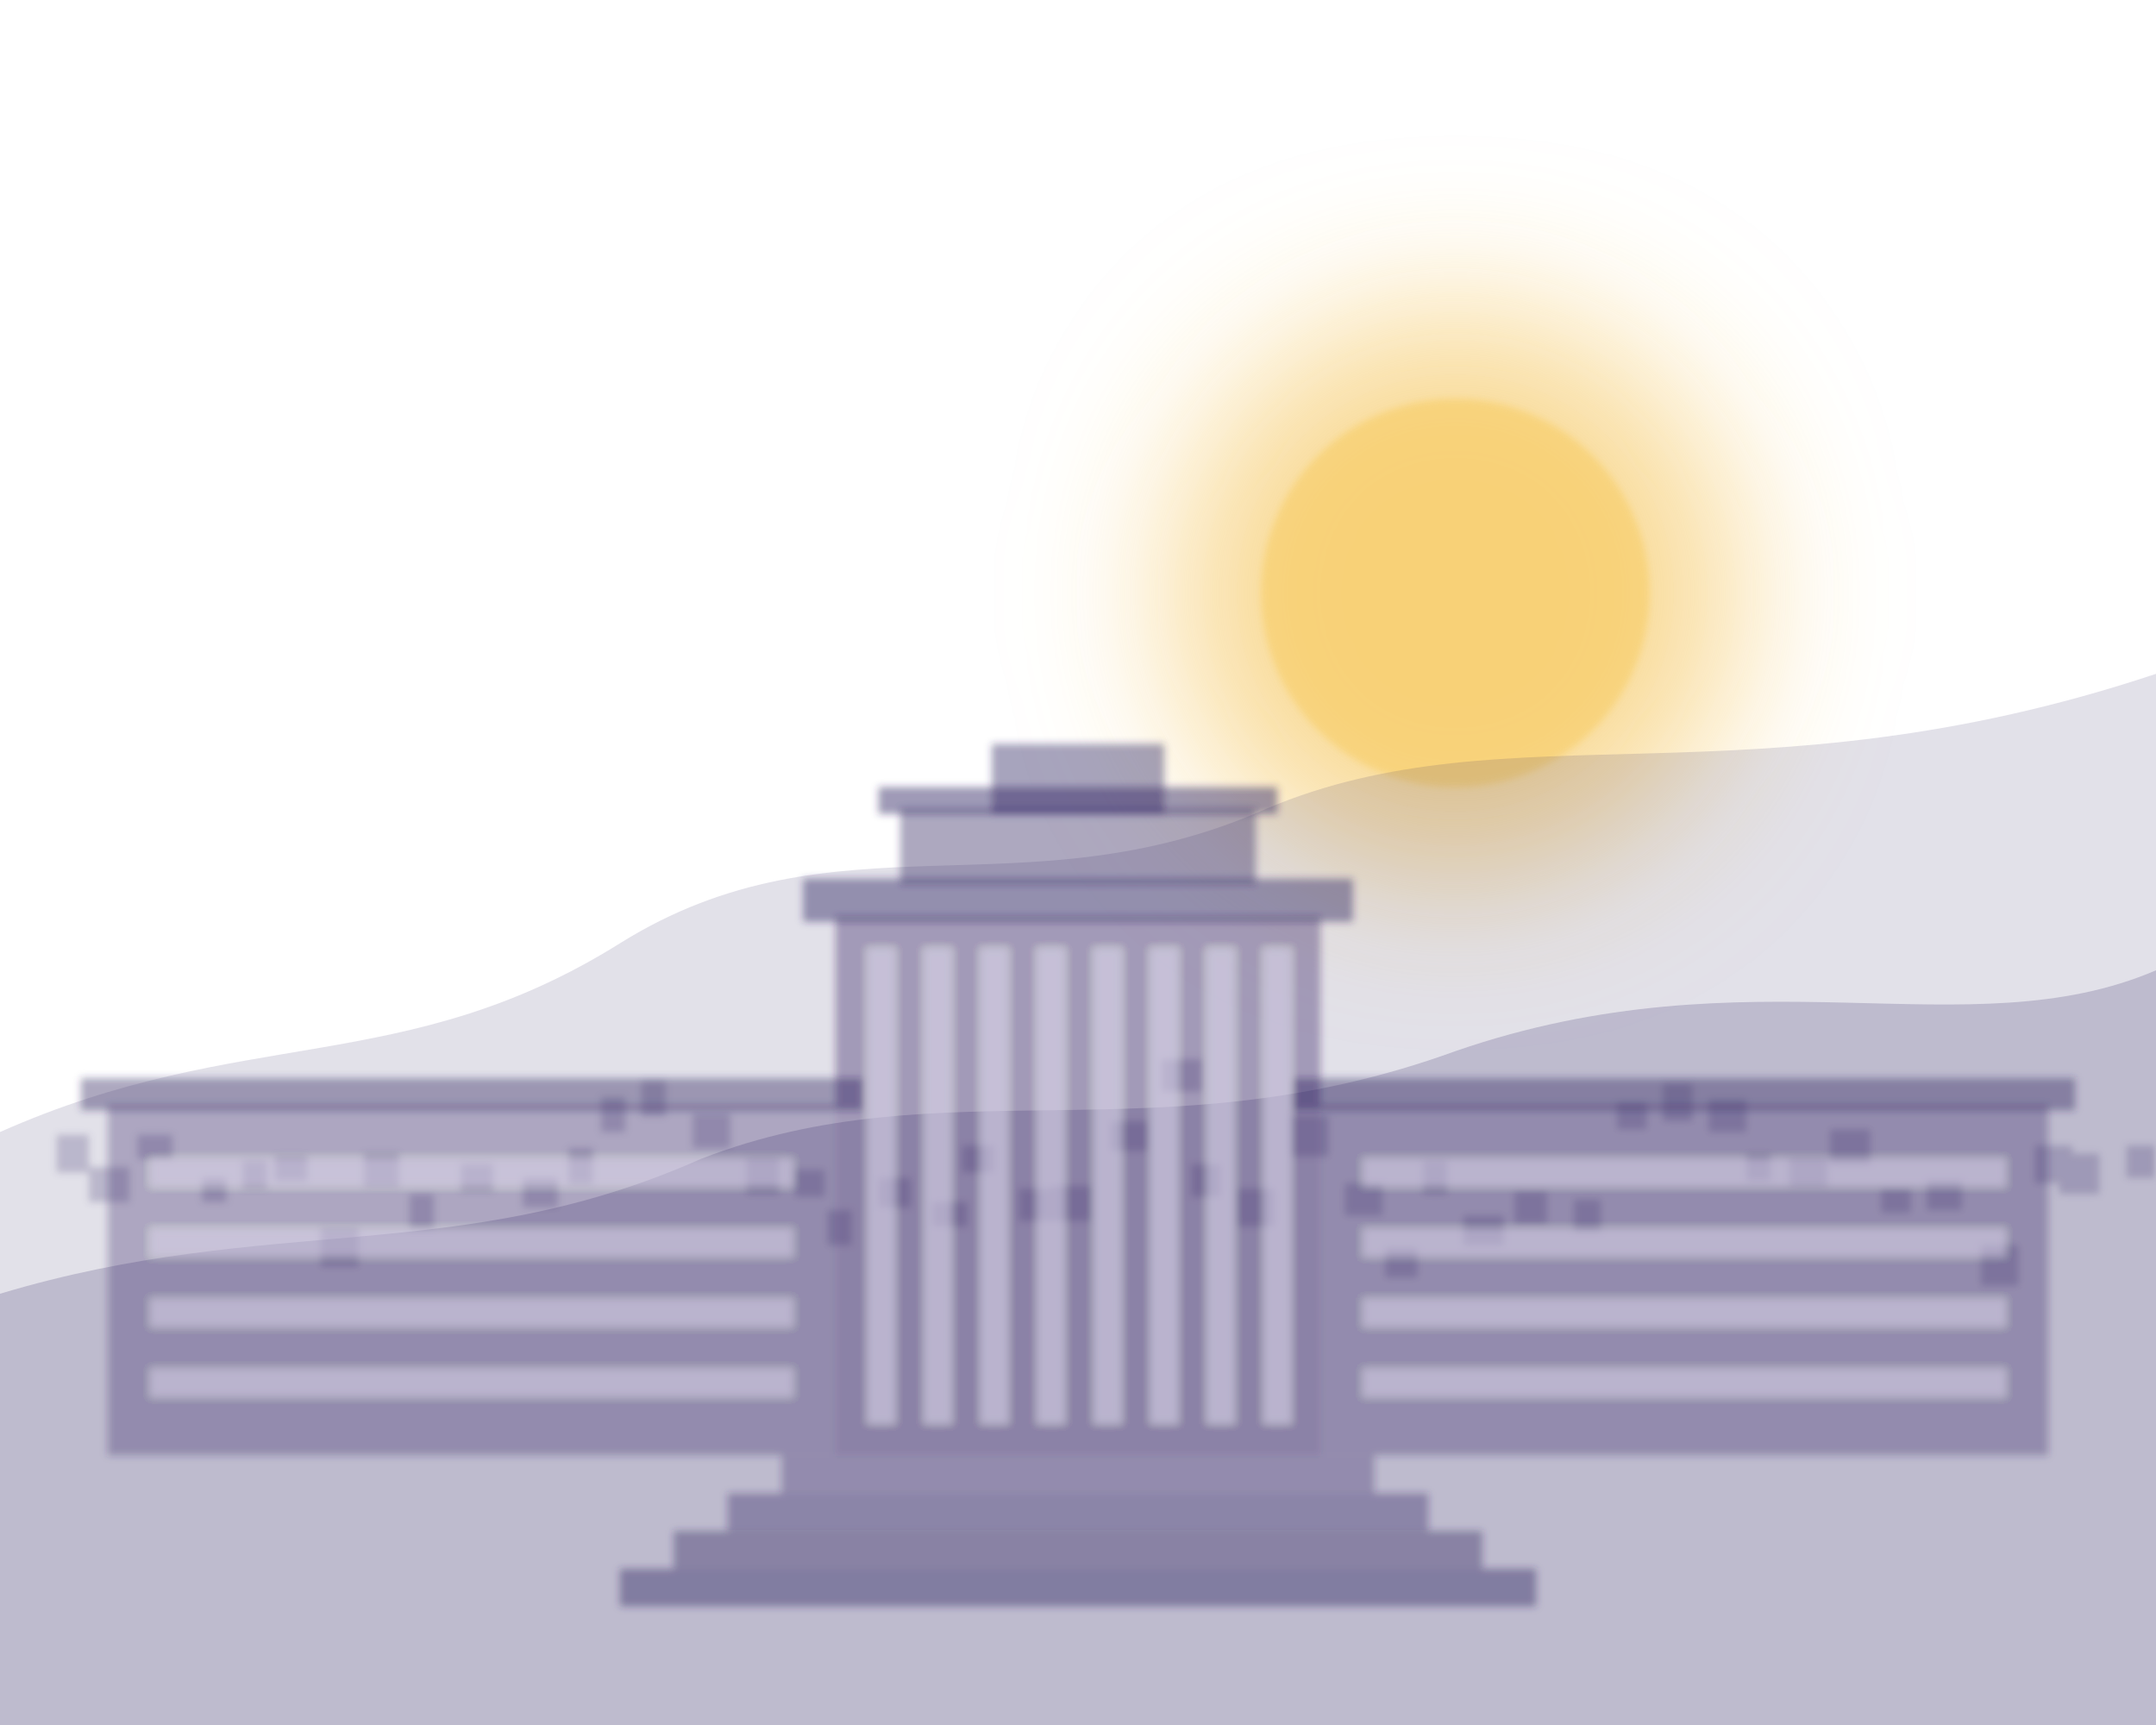
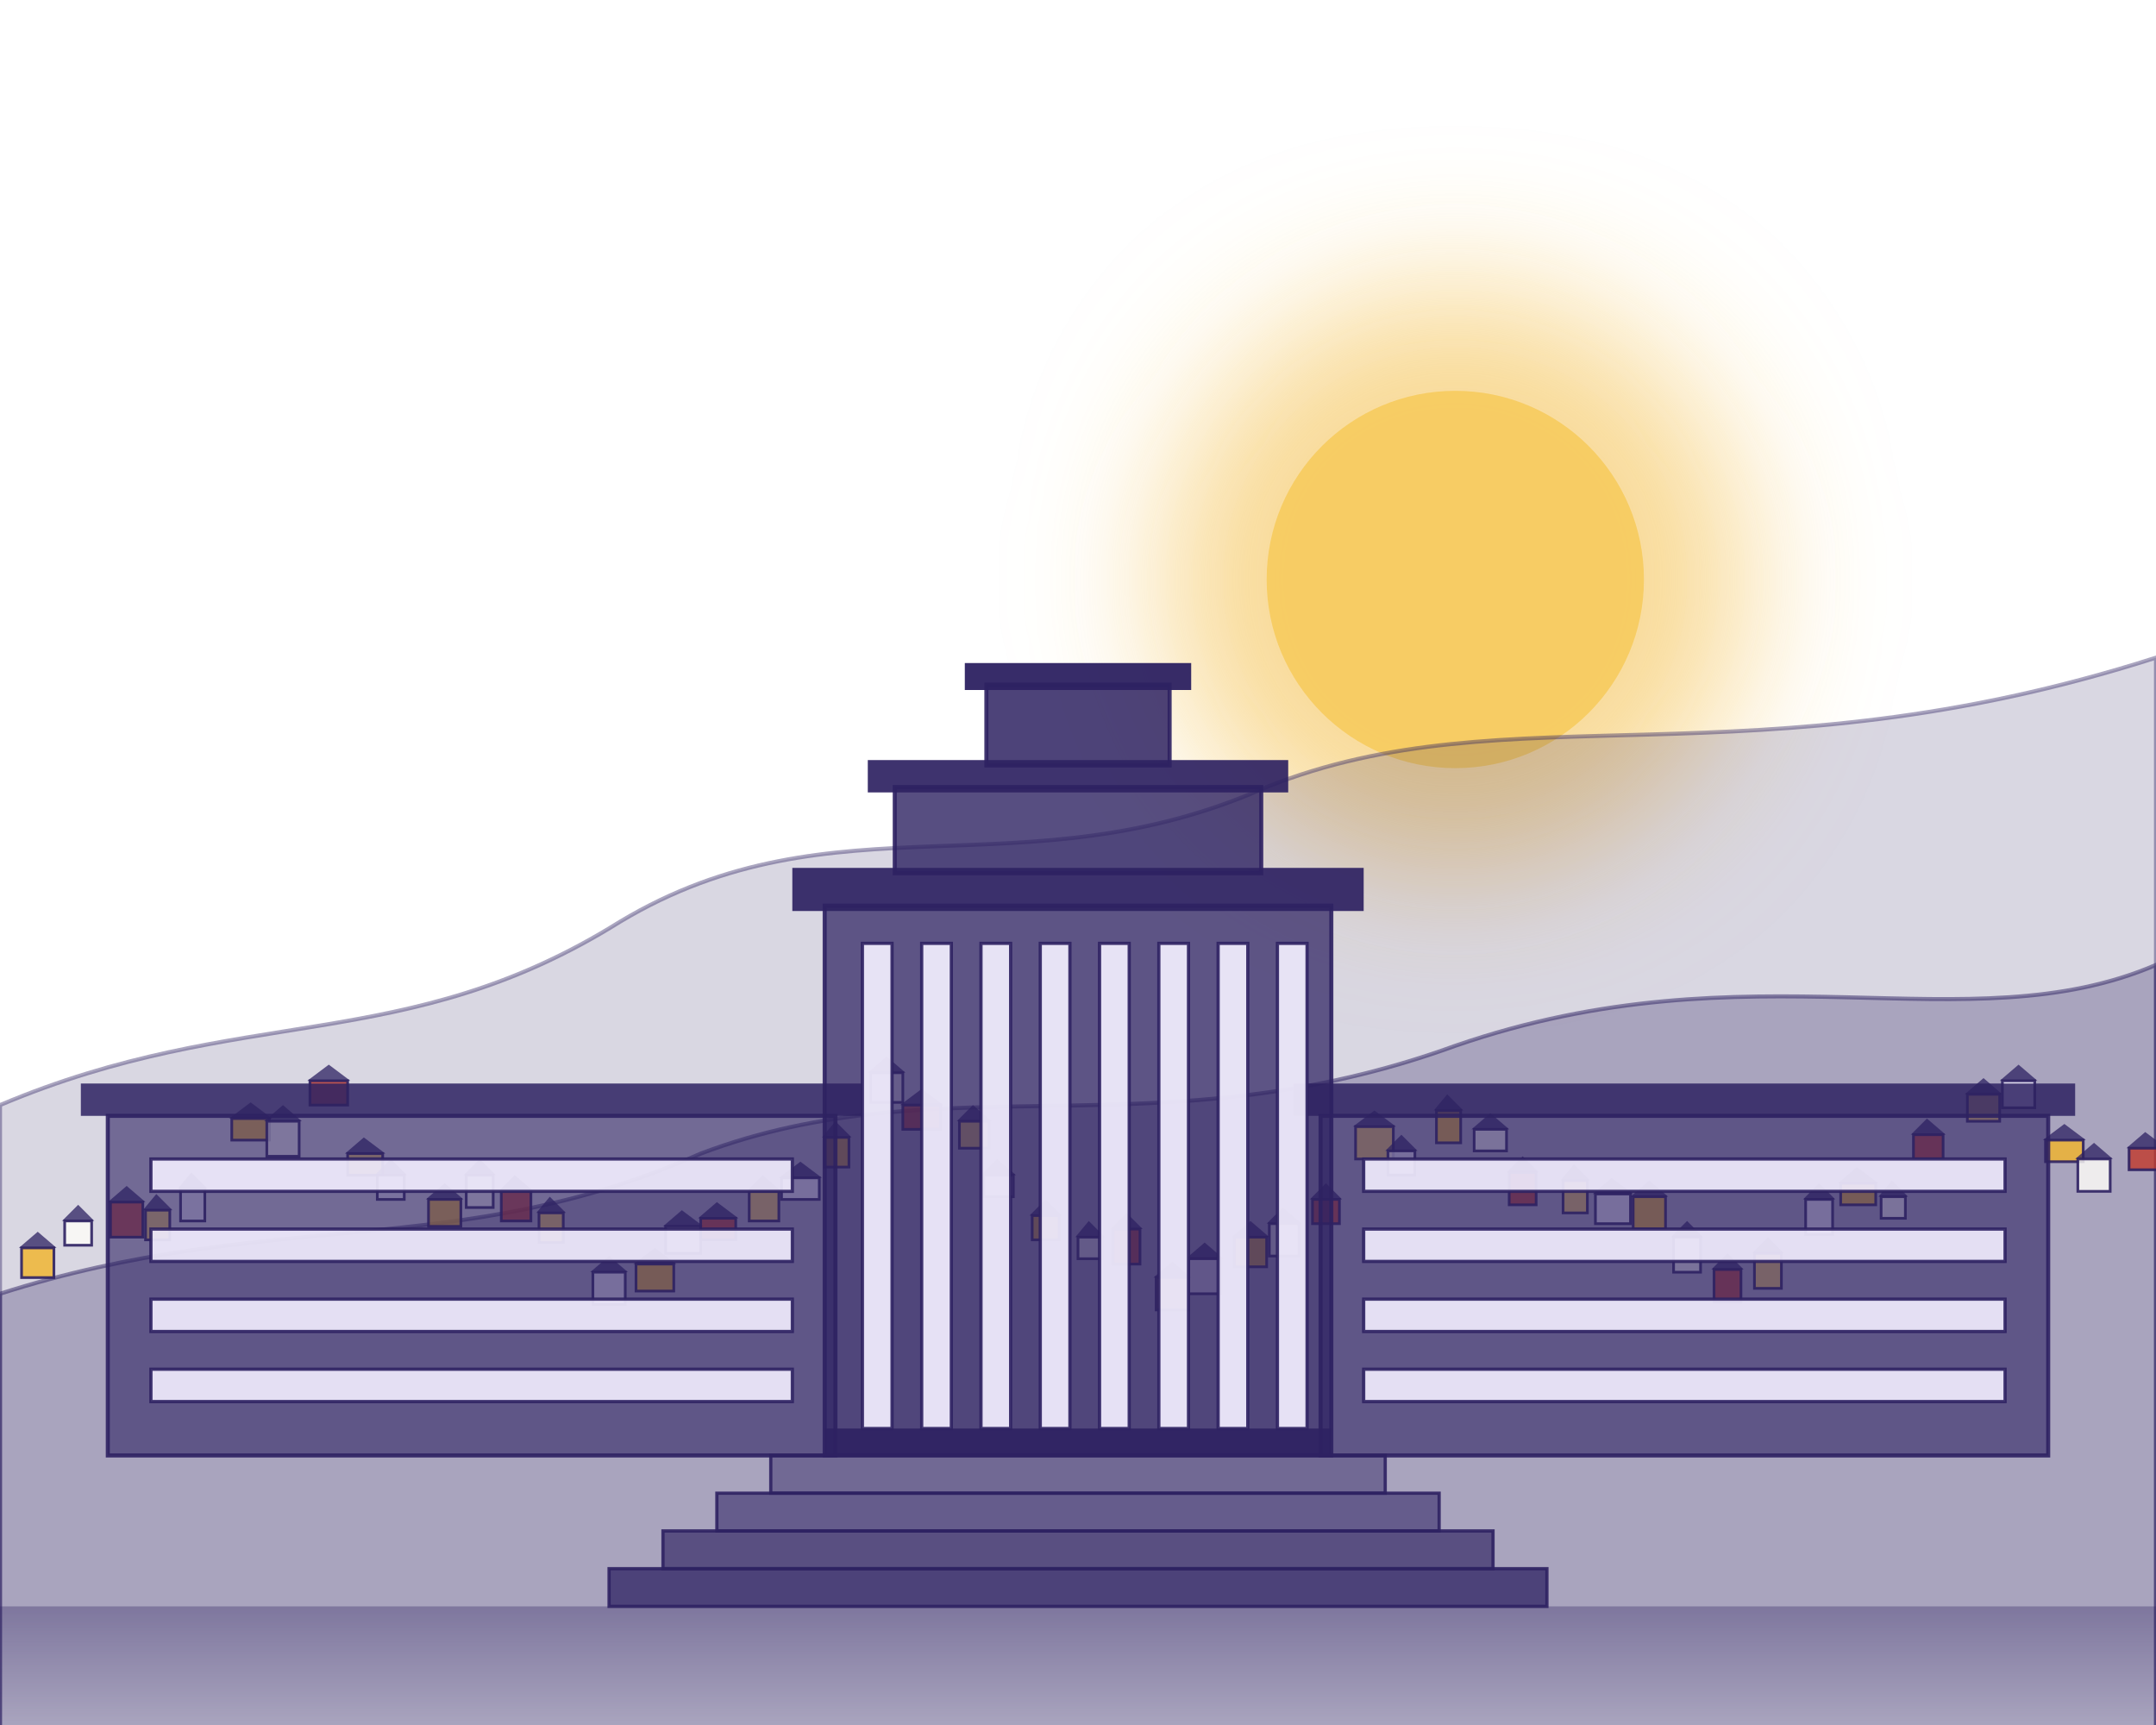
<svg xmlns="http://www.w3.org/2000/svg" viewBox="0 0 800 640" preserveAspectRatio="xMaxYMax slice">
  <defs>
-     <filter id="b" x="-5%" y="-5%" width="110%" height="110%">
-       <feGaussianBlur stdDeviation="1.4" />
-     </filter>
-     <filter id="bb" x="-100%" y="-100%" width="300%" height="300%">
-       <feGaussianBlur stdDeviation="28" />
+     <filter id="g" x="-100%" y="-100%" width="300%" height="300%">
+       <feGaussianBlur stdDeviation="26" />
    </filter>
    <linearGradient id="suelo" x1="0" y1="0" x2="0" y2="1">
-       <stop offset="0" stop-color="#2e2262" stop-opacity=".25" />
+       <stop offset="0" stop-color="#2e2262" stop-opacity=".35" />
      <stop offset="1" stop-color="#2e2262" stop-opacity="0" />
    </linearGradient>
  </defs>
-   <circle cx="540" cy="220" r="105" fill="#f2b42a" opacity=".5" filter="url(#bb)" />
-   <circle cx="540" cy="220" r="72" fill="#f7cb5e" opacity=".55" filter="url(#b)" />
-   <path d="M0 420 C90 380 150 400 230 350 C310 300 380 340 470 300 C560 262 650 300 800 250 L800 760 L0 760Z" fill="#2e2262" opacity=".14" />
-   <path d="M0 480 C100 450 170 470 260 430 C350 395 430 430 540 390 C650 352 730 390 800 360 L800 760 L0 760Z" fill="#2e2262" opacity=".2" />
-   <g filter="url(#b)" fill="#2e2262" opacity=".22">
-     <rect x="21" y="421" width="12" height="14" />
-     <rect x="33" y="433" width="15" height="13" />
-     <rect x="51" y="421" width="13" height="9" />
-     <rect x="75" y="437" width="9" height="9" />
-     <rect x="90" y="431" width="9" height="10" />
-     <rect x="102" y="429" width="12" height="9" />
-     <rect x="119" y="456" width="14" height="14" />
-     <rect x="135" y="428" width="13" height="12" />
-     <rect x="152" y="443" width="9" height="13" />
-     <rect x="171" y="432" width="12" height="10" />
-     <rect x="194" y="437" width="13" height="11" />
-     <rect x="211" y="426" width="9" height="13" />
-     <rect x="223" y="407" width="9" height="13" />
-     <rect x="238" y="401" width="9" height="13" />
-     <rect x="257" y="413" width="14" height="13" />
-     <rect x="277" y="430" width="12" height="13" />
-     <rect x="295" y="434" width="11" height="10" />
-     <rect x="307" y="449" width="9" height="13" />
-     <rect x="326" y="437" width="12" height="11" />
-     <rect x="346" y="446" width="13" height="9" />
-     <rect x="357" y="425" width="12" height="10" />
-     <rect x="378" y="441" width="12" height="12" />
-     <rect x="390" y="440" width="15" height="13" />
-     <rect x="412" y="416" width="14" height="11" />
-     <rect x="431" y="393" width="15" height="12" />
-     <rect x="442" y="432" width="11" height="12" />
-     <rect x="459" y="441" width="14" height="14" />
-     <rect x="479" y="414" width="14" height="15" />
-     <rect x="499" y="439" width="14" height="12" />
-     <rect x="514" y="463" width="12" height="11" />
-     <rect x="528" y="431" width="9" height="12" />
-     <rect x="543" y="451" width="15" height="11" />
-     <rect x="562" y="442" width="12" height="12" />
-     <rect x="584" y="445" width="10" height="12" />
-     <rect x="600" y="409" width="11" height="10" />
-     <rect x="617" y="402" width="11" height="14" />
-     <rect x="634" y="408" width="14" height="12" />
-     <rect x="648" y="428" width="9" height="10" />
-     <rect x="664" y="430" width="14" height="10" />
-     <rect x="679" y="419" width="15" height="13" />
-     <rect x="698" y="441" width="11" height="9" />
-     <rect x="715" y="438" width="13" height="11" />
-     <rect x="735" y="462" width="14" height="15" />
-     <rect x="755" y="425" width="14" height="14" />
-     <rect x="764" y="428" width="15" height="15" />
-     <rect x="789" y="425" width="12" height="12" />
-   </g>
-   <g filter="url(#b)" fill="#2e2262">
-     <rect x="40" y="410" width="270" height="130" opacity=".3" />
-     <rect x="490" y="410" width="270" height="130" opacity=".3" />
-     <rect x="30" y="400" width="290" height="12" opacity=".4" />
-     <rect x="480" y="400" width="290" height="12" opacity=".4" />
-     <rect x="56" y="430" width="238" height="10" fill="#e9e4f7" opacity=".45" />
-     <rect x="506" y="430" width="238" height="10" fill="#e9e4f7" opacity=".45" />
-     <rect x="56" y="456" width="238" height="10" fill="#e9e4f7" opacity=".45" />
-     <rect x="506" y="456" width="238" height="10" fill="#e9e4f7" opacity=".45" />
-     <rect x="56" y="482" width="238" height="10" fill="#e9e4f7" opacity=".45" />
-     <rect x="506" y="482" width="238" height="10" fill="#e9e4f7" opacity=".45" />
-     <rect x="56" y="508" width="238" height="10" fill="#e9e4f7" opacity=".45" />
-     <rect x="506" y="508" width="238" height="10" fill="#e9e4f7" opacity=".45" />
-     <rect x="310" y="340" width="180" height="200" opacity=".36" />
-     <rect x="298" y="326" width="204" height="16" opacity=".44" />
-     <rect x="334" y="300" width="132" height="28" opacity=".4" />
-     <rect x="368" y="276" width="64" height="26" opacity=".42" />
-     <rect x="326" y="292" width="148" height="10" opacity=".46" />
-     <rect x="322" y="352" width="10" height="176" fill="#e9e4f7" opacity=".5" />
-     <rect x="343" y="352" width="10" height="176" fill="#e9e4f7" opacity=".5" />
-     <rect x="364" y="352" width="10" height="176" fill="#e9e4f7" opacity=".5" />
-     <rect x="385" y="352" width="10" height="176" fill="#e9e4f7" opacity=".5" />
-     <rect x="406" y="352" width="10" height="176" fill="#e9e4f7" opacity=".5" />
-     <rect x="427" y="352" width="10" height="176" fill="#e9e4f7" opacity=".5" />
-     <rect x="448" y="352" width="10" height="176" fill="#e9e4f7" opacity=".5" />
-     <rect x="469" y="352" width="10" height="176" fill="#e9e4f7" opacity=".5" />
-     <rect x="290" y="540" width="220" height="14" opacity="0.3" />
-     <rect x="270" y="554" width="260" height="14" opacity="0.34" />
-     <rect x="250" y="568" width="300" height="14" opacity="0.38" />
-     <rect x="230" y="582" width="340" height="14" opacity="0.42" />
-   </g>
+   <circle cx="540" cy="215" r="108" fill="#f2b42a" opacity=".5" filter="url(#g)" />
+   <circle cx="540" cy="215" r="70" fill="#f7cb5e" opacity=".9" />
+   <path d="M0 410 C90 372 150 392 230 342 C310 294 380 332 470 292 C560 256 650 292 800 244 L800 760 L0 760Z" fill="#2e2262" fill-opacity=".18" stroke="#2e2262" stroke-opacity=".4" stroke-width="1.5" />
+   <path d="M0 480 C100 448 170 468 260 428 C350 394 430 428 540 388 C650 350 730 388 800 358 L800 760 L0 760Z" fill="#2e2262" fill-opacity=".28" stroke="#2e2262" stroke-opacity=".5" stroke-width="1.5" />
+   <rect x="8" y="463" width="12" height="11" fill="#f2b42a" fill-opacity="0.8" stroke="#2e2262" stroke-width="1" stroke-opacity=".9" />
+   <polygon points="7,463 14,457 21,463" fill="#2e2262" fill-opacity=".75" />
+   <rect x="24" y="453" width="10" height="9" fill="#fffdf8" fill-opacity="0.8" stroke="#2e2262" stroke-width="1" stroke-opacity=".9" />
+   <polygon points="23,453 29,447 35,453" fill="#2e2262" fill-opacity=".75" />
+   <rect x="41" y="446" width="12" height="13" fill="#c0392b" fill-opacity="0.8" stroke="#2e2262" stroke-width="1" stroke-opacity=".9" />
+   <polygon points="40,446 47,440 54,446" fill="#2e2262" fill-opacity=".75" />
+   <rect x="54" y="449" width="9" height="11" fill="#f7cb5e" fill-opacity="0.8" stroke="#2e2262" stroke-width="1" stroke-opacity=".9" />
+   <polygon points="53,449 58,443 64,449" fill="#2e2262" fill-opacity=".75" />
+   <rect x="67" y="441" width="9" height="12" fill="#f3efff" fill-opacity="0.8" stroke="#2e2262" stroke-width="1" stroke-opacity=".9" />
+   <polygon points="66,441 71,435 77,441" fill="#2e2262" fill-opacity=".75" />
+   <rect x="86" y="415" width="14" height="8" fill="#f2b42a" fill-opacity="0.8" stroke="#2e2262" stroke-width="1" stroke-opacity=".9" />
+   <polygon points="85,415 93,409 101,415" fill="#2e2262" fill-opacity=".75" />
+   <rect x="99" y="416" width="12" height="13" fill="#fffdf8" fill-opacity="0.8" stroke="#2e2262" stroke-width="1" stroke-opacity=".9" />
+   <polygon points="98,416 105,410 112,416" fill="#2e2262" fill-opacity=".75" />
+   <rect x="115" y="401" width="14" height="9" fill="#c0392b" fill-opacity="0.8" stroke="#2e2262" stroke-width="1" stroke-opacity=".9" />
+   <polygon points="114,401 122,395 130,401" fill="#2e2262" fill-opacity=".75" />
+   <rect x="129" y="428" width="13" height="8" fill="#f7cb5e" fill-opacity="0.8" stroke="#2e2262" stroke-width="1" stroke-opacity=".9" />
+   <polygon points="128,428 135,422 143,428" fill="#2e2262" fill-opacity=".75" />
+   <rect x="140" y="436" width="10" height="9" fill="#f3efff" fill-opacity="0.8" stroke="#2e2262" stroke-width="1" stroke-opacity=".9" />
+   <polygon points="139,436 145,430 151,436" fill="#2e2262" fill-opacity=".75" />
+   <rect x="159" y="445" width="12" height="10" fill="#f2b42a" fill-opacity="0.8" stroke="#2e2262" stroke-width="1" stroke-opacity=".9" />
+   <polygon points="158,445 165,439 172,445" fill="#2e2262" fill-opacity=".75" />
+   <rect x="173" y="436" width="10" height="12" fill="#fffdf8" fill-opacity="0.8" stroke="#2e2262" stroke-width="1" stroke-opacity=".9" />
+   <polygon points="172,436 178,430 184,436" fill="#2e2262" fill-opacity=".75" />
+   <rect x="186" y="442" width="11" height="11" fill="#c0392b" fill-opacity="0.8" stroke="#2e2262" stroke-width="1" stroke-opacity=".9" />
+   <polygon points="185,442 191,436 198,442" fill="#2e2262" fill-opacity=".75" />
+   <rect x="200" y="450" width="9" height="11" fill="#f7cb5e" fill-opacity="0.8" stroke="#2e2262" stroke-width="1" stroke-opacity=".9" />
+   <polygon points="199,450 204,444 210,450" fill="#2e2262" fill-opacity=".75" />
+   <rect x="220" y="472" width="12" height="12" fill="#f3efff" fill-opacity="0.8" stroke="#2e2262" stroke-width="1" stroke-opacity=".9" />
+   <polygon points="219,472 226,466 233,472" fill="#2e2262" fill-opacity=".75" />
+   <rect x="236" y="469" width="14" height="10" fill="#f2b42a" fill-opacity="0.8" stroke="#2e2262" stroke-width="1" stroke-opacity=".9" />
+   <polygon points="235,469 243,463 251,469" fill="#2e2262" fill-opacity=".75" />
+   <rect x="247" y="455" width="13" height="10" fill="#fffdf8" fill-opacity="0.8" stroke="#2e2262" stroke-width="1" stroke-opacity=".9" />
+   <polygon points="246,455 253,449 261,455" fill="#2e2262" fill-opacity=".75" />
+   <rect x="260" y="452" width="13" height="8" fill="#c0392b" fill-opacity="0.8" stroke="#2e2262" stroke-width="1" stroke-opacity=".9" />
+   <polygon points="259,452 266,446 274,452" fill="#2e2262" fill-opacity=".75" />
+   <rect x="278" y="442" width="11" height="11" fill="#f7cb5e" fill-opacity="0.8" stroke="#2e2262" stroke-width="1" stroke-opacity=".9" />
+   <polygon points="277,442 283,436 290,442" fill="#2e2262" fill-opacity=".75" />
+   <rect x="290" y="437" width="14" height="8" fill="#f3efff" fill-opacity="0.8" stroke="#2e2262" stroke-width="1" stroke-opacity=".9" />
+   <polygon points="289,437 297,431 305,437" fill="#2e2262" fill-opacity=".75" />
+   <rect x="306" y="422" width="9" height="11" fill="#f2b42a" fill-opacity="0.8" stroke="#2e2262" stroke-width="1" stroke-opacity=".9" />
+   <polygon points="305,422 310,416 316,422" fill="#2e2262" fill-opacity=".75" />
+   <rect x="323" y="398" width="12" height="11" fill="#fffdf8" fill-opacity="0.8" stroke="#2e2262" stroke-width="1" stroke-opacity=".9" />
+   <polygon points="322,398 329,392 336,398" fill="#2e2262" fill-opacity=".75" />
+   <rect x="335" y="410" width="14" height="9" fill="#c0392b" fill-opacity="0.8" stroke="#2e2262" stroke-width="1" stroke-opacity=".9" />
+   <polygon points="334,410 342,404 350,410" fill="#2e2262" fill-opacity=".75" />
+   <rect x="356" y="416" width="11" height="10" fill="#f7cb5e" fill-opacity="0.8" stroke="#2e2262" stroke-width="1" stroke-opacity=".9" />
+   <polygon points="355,416 361,410 368,416" fill="#2e2262" fill-opacity=".75" />
+   <rect x="365" y="436" width="11" height="8" fill="#f3efff" fill-opacity="0.8" stroke="#2e2262" stroke-width="1" stroke-opacity=".9" />
+   <polygon points="364,436 370,430 377,436" fill="#2e2262" fill-opacity=".75" />
+   <rect x="383" y="451" width="10" height="9" fill="#f2b42a" fill-opacity="0.8" stroke="#2e2262" stroke-width="1" stroke-opacity=".9" />
+   <polygon points="382,451 388,445 394,451" fill="#2e2262" fill-opacity=".75" />
+   <rect x="400" y="459" width="9" height="8" fill="#fffdf8" fill-opacity="0.8" stroke="#2e2262" stroke-width="1" stroke-opacity=".9" />
+   <polygon points="399,459 404,453 410,459" fill="#2e2262" fill-opacity=".75" />
+   <rect x="413" y="456" width="10" height="13" fill="#c0392b" fill-opacity="0.8" stroke="#2e2262" stroke-width="1" stroke-opacity=".9" />
+   <polygon points="412,456 418,450 424,456" fill="#2e2262" fill-opacity=".75" />
+   <rect x="429" y="474" width="12" height="12" fill="#f7cb5e" fill-opacity="0.8" stroke="#2e2262" stroke-width="1" stroke-opacity=".9" />
+   <polygon points="428,474 435,468 442,474" fill="#2e2262" fill-opacity=".75" />
+   <rect x="441" y="467" width="12" height="13" fill="#f3efff" fill-opacity="0.8" stroke="#2e2262" stroke-width="1" stroke-opacity=".9" />
+   <polygon points="440,467 447,461 454,467" fill="#2e2262" fill-opacity=".75" />
+   <rect x="458" y="459" width="12" height="11" fill="#f2b42a" fill-opacity="0.8" stroke="#2e2262" stroke-width="1" stroke-opacity=".9" />
+   <polygon points="457,459 464,453 471,459" fill="#2e2262" fill-opacity=".75" />
+   <rect x="471" y="454" width="11" height="12" fill="#fffdf8" fill-opacity="0.8" stroke="#2e2262" stroke-width="1" stroke-opacity=".9" />
+   <polygon points="470,454 476,448 483,454" fill="#2e2262" fill-opacity=".75" />
+   <rect x="487" y="445" width="10" height="9" fill="#c0392b" fill-opacity="0.8" stroke="#2e2262" stroke-width="1" stroke-opacity=".9" />
+   <polygon points="486,445 492,439 498,445" fill="#2e2262" fill-opacity=".75" />
+   <rect x="503" y="418" width="14" height="12" fill="#f7cb5e" fill-opacity="0.8" stroke="#2e2262" stroke-width="1" stroke-opacity=".9" />
+   <polygon points="502,418 510,412 518,418" fill="#2e2262" fill-opacity=".75" />
+   <rect x="515" y="427" width="10" height="9" fill="#f3efff" fill-opacity="0.8" stroke="#2e2262" stroke-width="1" stroke-opacity=".9" />
+   <polygon points="514,427 520,421 526,427" fill="#2e2262" fill-opacity=".75" />
+   <rect x="533" y="412" width="9" height="12" fill="#f2b42a" fill-opacity="0.8" stroke="#2e2262" stroke-width="1" stroke-opacity=".9" />
+   <polygon points="532,412 537,406 543,412" fill="#2e2262" fill-opacity=".75" />
+   <rect x="547" y="419" width="12" height="8" fill="#fffdf8" fill-opacity="0.8" stroke="#2e2262" stroke-width="1" stroke-opacity=".9" />
+   <polygon points="546,419 553,413 560,419" fill="#2e2262" fill-opacity=".75" />
+   <rect x="560" y="435" width="10" height="12" fill="#c0392b" fill-opacity="0.8" stroke="#2e2262" stroke-width="1" stroke-opacity=".9" />
+   <polygon points="559,435 565,429 571,435" fill="#2e2262" fill-opacity=".75" />
+   <rect x="580" y="438" width="9" height="12" fill="#f7cb5e" fill-opacity="0.8" stroke="#2e2262" stroke-width="1" stroke-opacity=".9" />
+   <polygon points="579,438 584,432 590,438" fill="#2e2262" fill-opacity=".75" />
+   <rect x="592" y="443" width="13" height="11" fill="#f3efff" fill-opacity="0.8" stroke="#2e2262" stroke-width="1" stroke-opacity=".9" />
+   <polygon points="591,443 598,437 606,443" fill="#2e2262" fill-opacity=".75" />
+   <rect x="606" y="444" width="12" height="12" fill="#f2b42a" fill-opacity="0.8" stroke="#2e2262" stroke-width="1" stroke-opacity=".9" />
+   <polygon points="605,444 612,438 619,444" fill="#2e2262" fill-opacity=".75" />
+   <rect x="621" y="459" width="10" height="13" fill="#fffdf8" fill-opacity="0.8" stroke="#2e2262" stroke-width="1" stroke-opacity=".9" />
+   <polygon points="620,459 626,453 632,459" fill="#2e2262" fill-opacity=".75" />
+   <rect x="636" y="471" width="10" height="12" fill="#c0392b" fill-opacity="0.8" stroke="#2e2262" stroke-width="1" stroke-opacity=".9" />
+   <polygon points="635,471 641,465 647,471" fill="#2e2262" fill-opacity=".75" />
+   <rect x="651" y="465" width="10" height="13" fill="#f7cb5e" fill-opacity="0.8" stroke="#2e2262" stroke-width="1" stroke-opacity=".9" />
+   <polygon points="650,465 656,459 662,465" fill="#2e2262" fill-opacity=".75" />
+   <rect x="670" y="445" width="10" height="13" fill="#f3efff" fill-opacity="0.8" stroke="#2e2262" stroke-width="1" stroke-opacity=".9" />
+   <polygon points="669,445 675,439 681,445" fill="#2e2262" fill-opacity=".75" />
+   <rect x="683" y="439" width="13" height="8" fill="#f2b42a" fill-opacity="0.8" stroke="#2e2262" stroke-width="1" stroke-opacity=".9" />
+   <polygon points="682,439 689,433 697,439" fill="#2e2262" fill-opacity=".75" />
+   <rect x="698" y="444" width="9" height="8" fill="#fffdf8" fill-opacity="0.8" stroke="#2e2262" stroke-width="1" stroke-opacity=".9" />
+   <polygon points="697,444 702,438 708,444" fill="#2e2262" fill-opacity=".75" />
+   <rect x="710" y="421" width="11" height="9" fill="#c0392b" fill-opacity="0.8" stroke="#2e2262" stroke-width="1" stroke-opacity=".9" />
+   <polygon points="709,421 715,415 722,421" fill="#2e2262" fill-opacity=".75" />
+   <rect x="730" y="406" width="12" height="10" fill="#f7cb5e" fill-opacity="0.8" stroke="#2e2262" stroke-width="1" stroke-opacity=".9" />
+   <polygon points="729,406 736,400 743,406" fill="#2e2262" fill-opacity=".75" />
+   <rect x="743" y="401" width="12" height="10" fill="#f3efff" fill-opacity="0.8" stroke="#2e2262" stroke-width="1" stroke-opacity=".9" />
+   <polygon points="742,401 749,395 756,401" fill="#2e2262" fill-opacity=".75" />
+   <rect x="759" y="423" width="14" height="8" fill="#f2b42a" fill-opacity="0.8" stroke="#2e2262" stroke-width="1" stroke-opacity=".9" />
+   <polygon points="758,423 766,417 774,423" fill="#2e2262" fill-opacity=".75" />
+   <rect x="771" y="430" width="12" height="12" fill="#fffdf8" fill-opacity="0.8" stroke="#2e2262" stroke-width="1" stroke-opacity=".9" />
+   <polygon points="770,430 777,424 784,430" fill="#2e2262" fill-opacity=".75" />
+   <rect x="790" y="426" width="13" height="8" fill="#c0392b" fill-opacity="0.8" stroke="#2e2262" stroke-width="1" stroke-opacity=".9" />
+   <polygon points="789,426 796,420 804,426" fill="#2e2262" fill-opacity=".75" />
+   <rect x="802" y="448" width="10" height="13" fill="#f7cb5e" fill-opacity="0.8" stroke="#2e2262" stroke-width="1" stroke-opacity=".9" />
+   <polygon points="801,448 807,442 813,448" fill="#2e2262" fill-opacity=".75" />
+   <rect x="30" y="402" width="290" height="12" fill="#2e2262" fill-opacity="0.85" />
+   <rect x="40" y="414" width="270" height="126" fill="#2e2262" fill-opacity="0.6" stroke="#2e2262" stroke-width="1.5" stroke-opacity=".9" />
+   <rect x="480" y="402" width="290" height="12" fill="#2e2262" fill-opacity="0.85" />
+   <rect x="490" y="414" width="270" height="126" fill="#2e2262" fill-opacity="0.6" stroke="#2e2262" stroke-width="1.5" stroke-opacity=".9" />
+   <rect x="56" y="430" width="238" height="12" fill="#f3efff" fill-opacity="0.9" stroke="#2e2262" stroke-width="1.2" stroke-opacity=".9" />
+   <rect x="506" y="430" width="238" height="12" fill="#f3efff" fill-opacity="0.9" stroke="#2e2262" stroke-width="1.2" stroke-opacity=".9" />
+   <rect x="56" y="456" width="238" height="12" fill="#f3efff" fill-opacity="0.9" stroke="#2e2262" stroke-width="1.2" stroke-opacity=".9" />
+   <rect x="506" y="456" width="238" height="12" fill="#f3efff" fill-opacity="0.9" stroke="#2e2262" stroke-width="1.2" stroke-opacity=".9" />
+   <rect x="56" y="482" width="238" height="12" fill="#f3efff" fill-opacity="0.9" stroke="#2e2262" stroke-width="1.2" stroke-opacity=".9" />
+   <rect x="506" y="482" width="238" height="12" fill="#f3efff" fill-opacity="0.9" stroke="#2e2262" stroke-width="1.2" stroke-opacity=".9" />
+   <rect x="56" y="508" width="238" height="12" fill="#f3efff" fill-opacity="0.9" stroke="#2e2262" stroke-width="1.2" stroke-opacity=".9" />
+   <rect x="506" y="508" width="238" height="12" fill="#f3efff" fill-opacity="0.9" stroke="#2e2262" stroke-width="1.2" stroke-opacity=".9" />
+   <rect x="306" y="336" width="188" height="204" fill="#2e2262" fill-opacity="0.72" stroke="#2e2262" stroke-width="1.5" stroke-opacity=".9" />
+   <rect x="294" y="322" width="212" height="16" fill="#2e2262" fill-opacity="0.92" />
+   <rect x="332" y="292" width="136" height="32" fill="#2e2262" fill-opacity="0.8" stroke="#2e2262" stroke-width="1.5" stroke-opacity=".9" />
+   <rect x="322" y="282" width="156" height="12" fill="#2e2262" fill-opacity="0.92" />
+   <rect x="366" y="254" width="68" height="30" fill="#2e2262" fill-opacity="0.85" stroke="#2e2262" stroke-width="1.5" stroke-opacity=".9" />
+   <rect x="358" y="246" width="84" height="10" fill="#2e2262" fill-opacity="0.95" />
+   <rect x="320" y="350" width="11" height="180" fill="#f3efff" fill-opacity="0.92" stroke="#2e2262" stroke-width="1.2" stroke-opacity=".9" />
+   <rect x="342" y="350" width="11" height="180" fill="#f3efff" fill-opacity="0.92" stroke="#2e2262" stroke-width="1.2" stroke-opacity=".9" />
+   <rect x="364" y="350" width="11" height="180" fill="#f3efff" fill-opacity="0.92" stroke="#2e2262" stroke-width="1.2" stroke-opacity=".9" />
+   <rect x="386" y="350" width="11" height="180" fill="#f3efff" fill-opacity="0.92" stroke="#2e2262" stroke-width="1.2" stroke-opacity=".9" />
+   <rect x="408" y="350" width="11" height="180" fill="#f3efff" fill-opacity="0.92" stroke="#2e2262" stroke-width="1.2" stroke-opacity=".9" />
+   <rect x="430" y="350" width="11" height="180" fill="#f3efff" fill-opacity="0.92" stroke="#2e2262" stroke-width="1.2" stroke-opacity=".9" />
+   <rect x="452" y="350" width="11" height="180" fill="#f3efff" fill-opacity="0.92" stroke="#2e2262" stroke-width="1.2" stroke-opacity=".9" />
+   <rect x="474" y="350" width="11" height="180" fill="#f3efff" fill-opacity="0.92" stroke="#2e2262" stroke-width="1.2" stroke-opacity=".9" />
+   <rect x="306" y="530" width="188" height="10" fill="#2e2262" fill-opacity="0.9" />
+   <rect x="286" y="540" width="228" height="14" fill="#2e2262" fill-opacity="0.45" stroke="#2e2262" stroke-width="1.2" stroke-opacity=".9" />
+   <rect x="266" y="554" width="268" height="14" fill="#2e2262" fill-opacity="0.55" stroke="#2e2262" stroke-width="1.2" stroke-opacity=".9" />
+   <rect x="246" y="568" width="308" height="14" fill="#2e2262" fill-opacity="0.65" stroke="#2e2262" stroke-width="1.2" stroke-opacity=".9" />
+   <rect x="226" y="582" width="348" height="14" fill="#2e2262" fill-opacity="0.75" stroke="#2e2262" stroke-width="1.2" stroke-opacity=".9" />
+   <rect x="0" y="596" width="800" height="44" fill="url(#suelo)" />
</svg>
